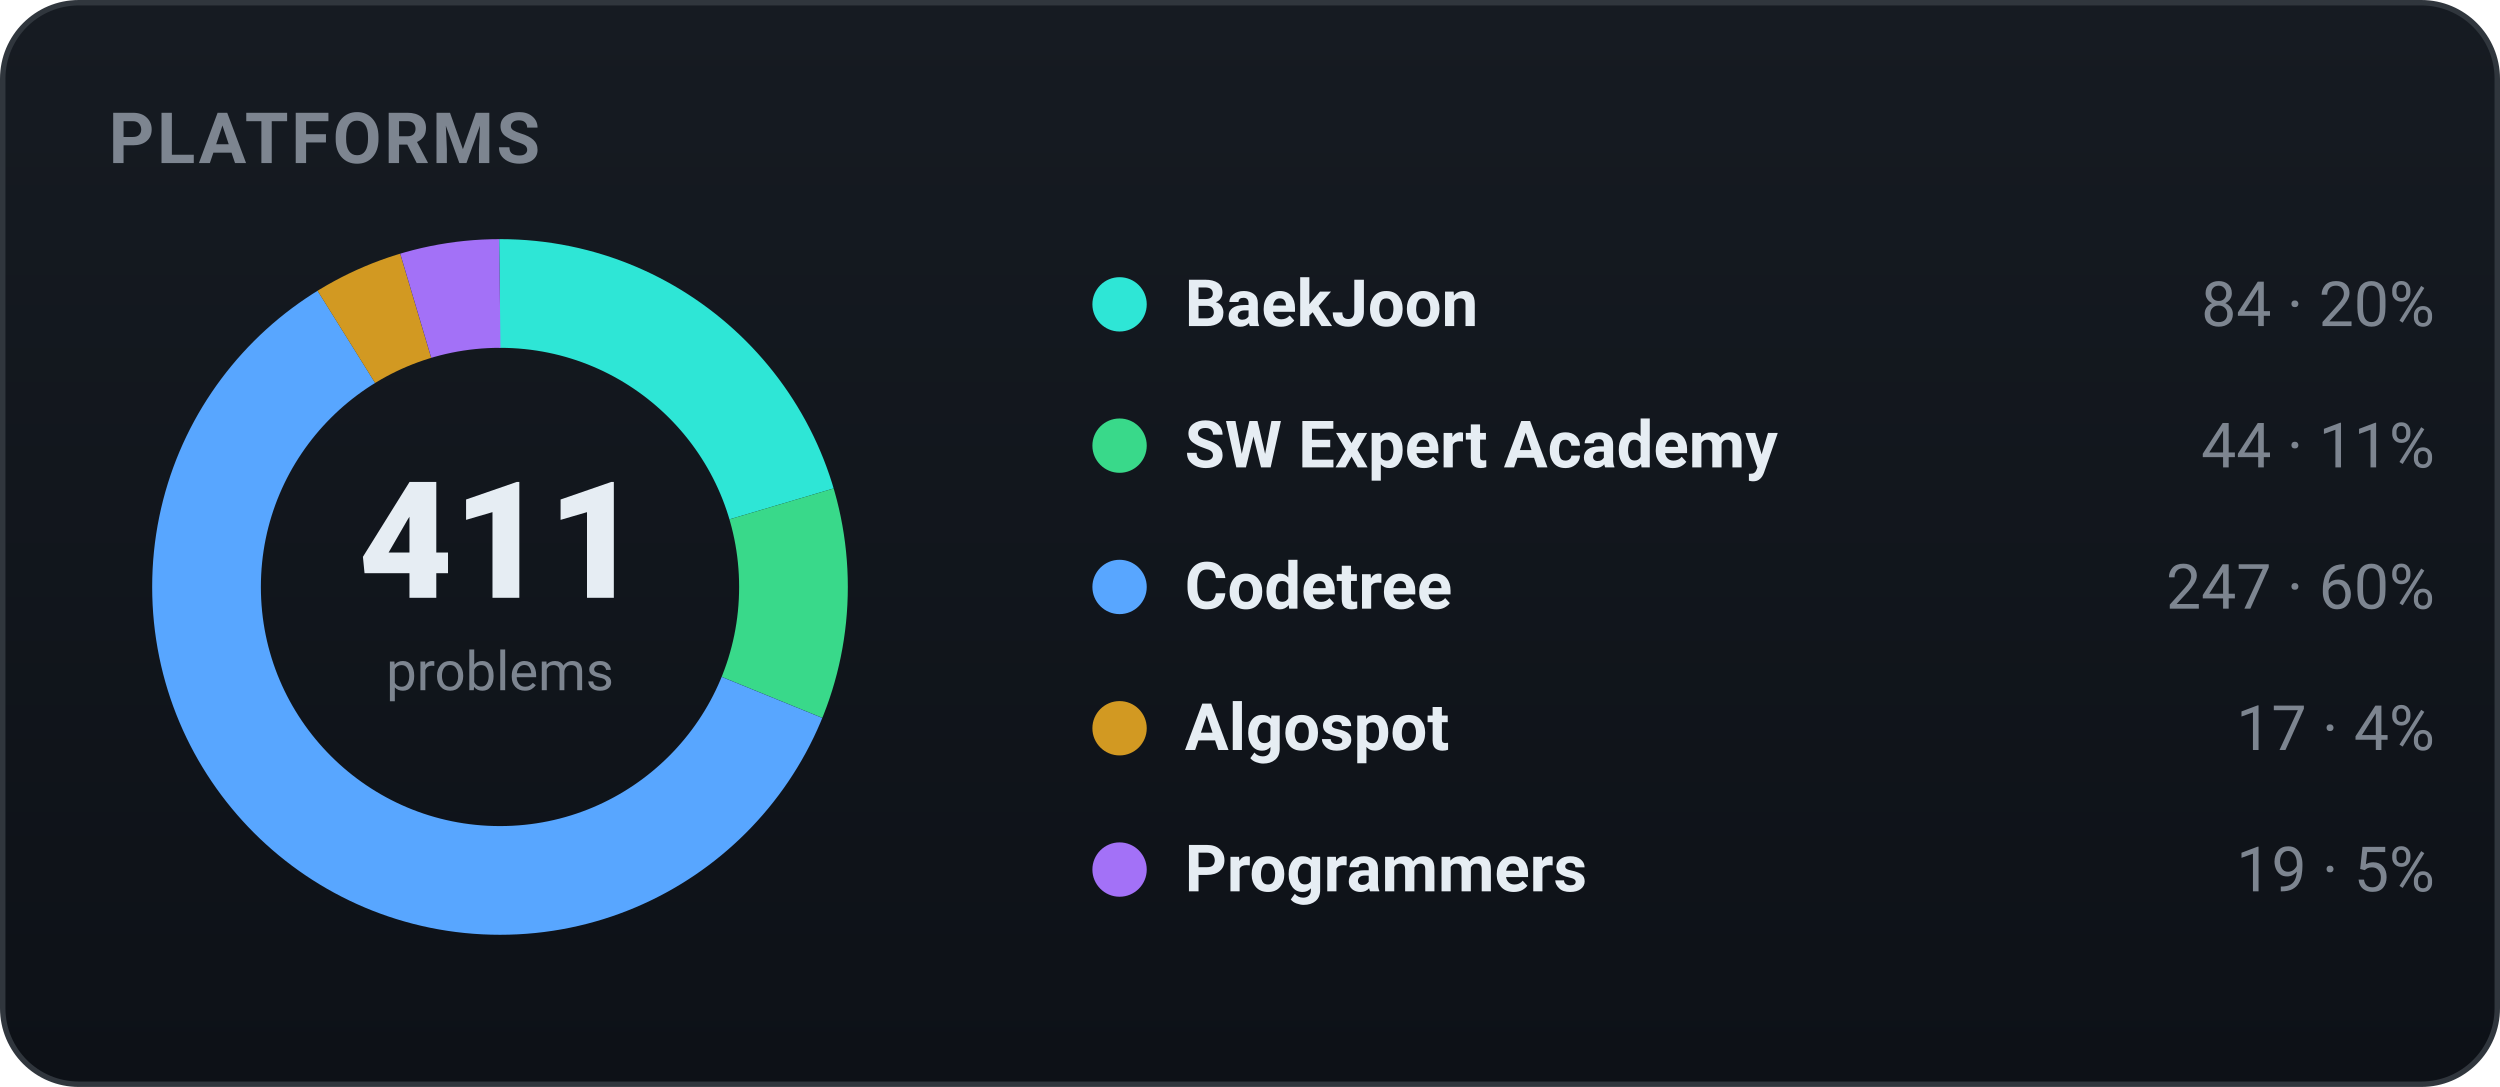
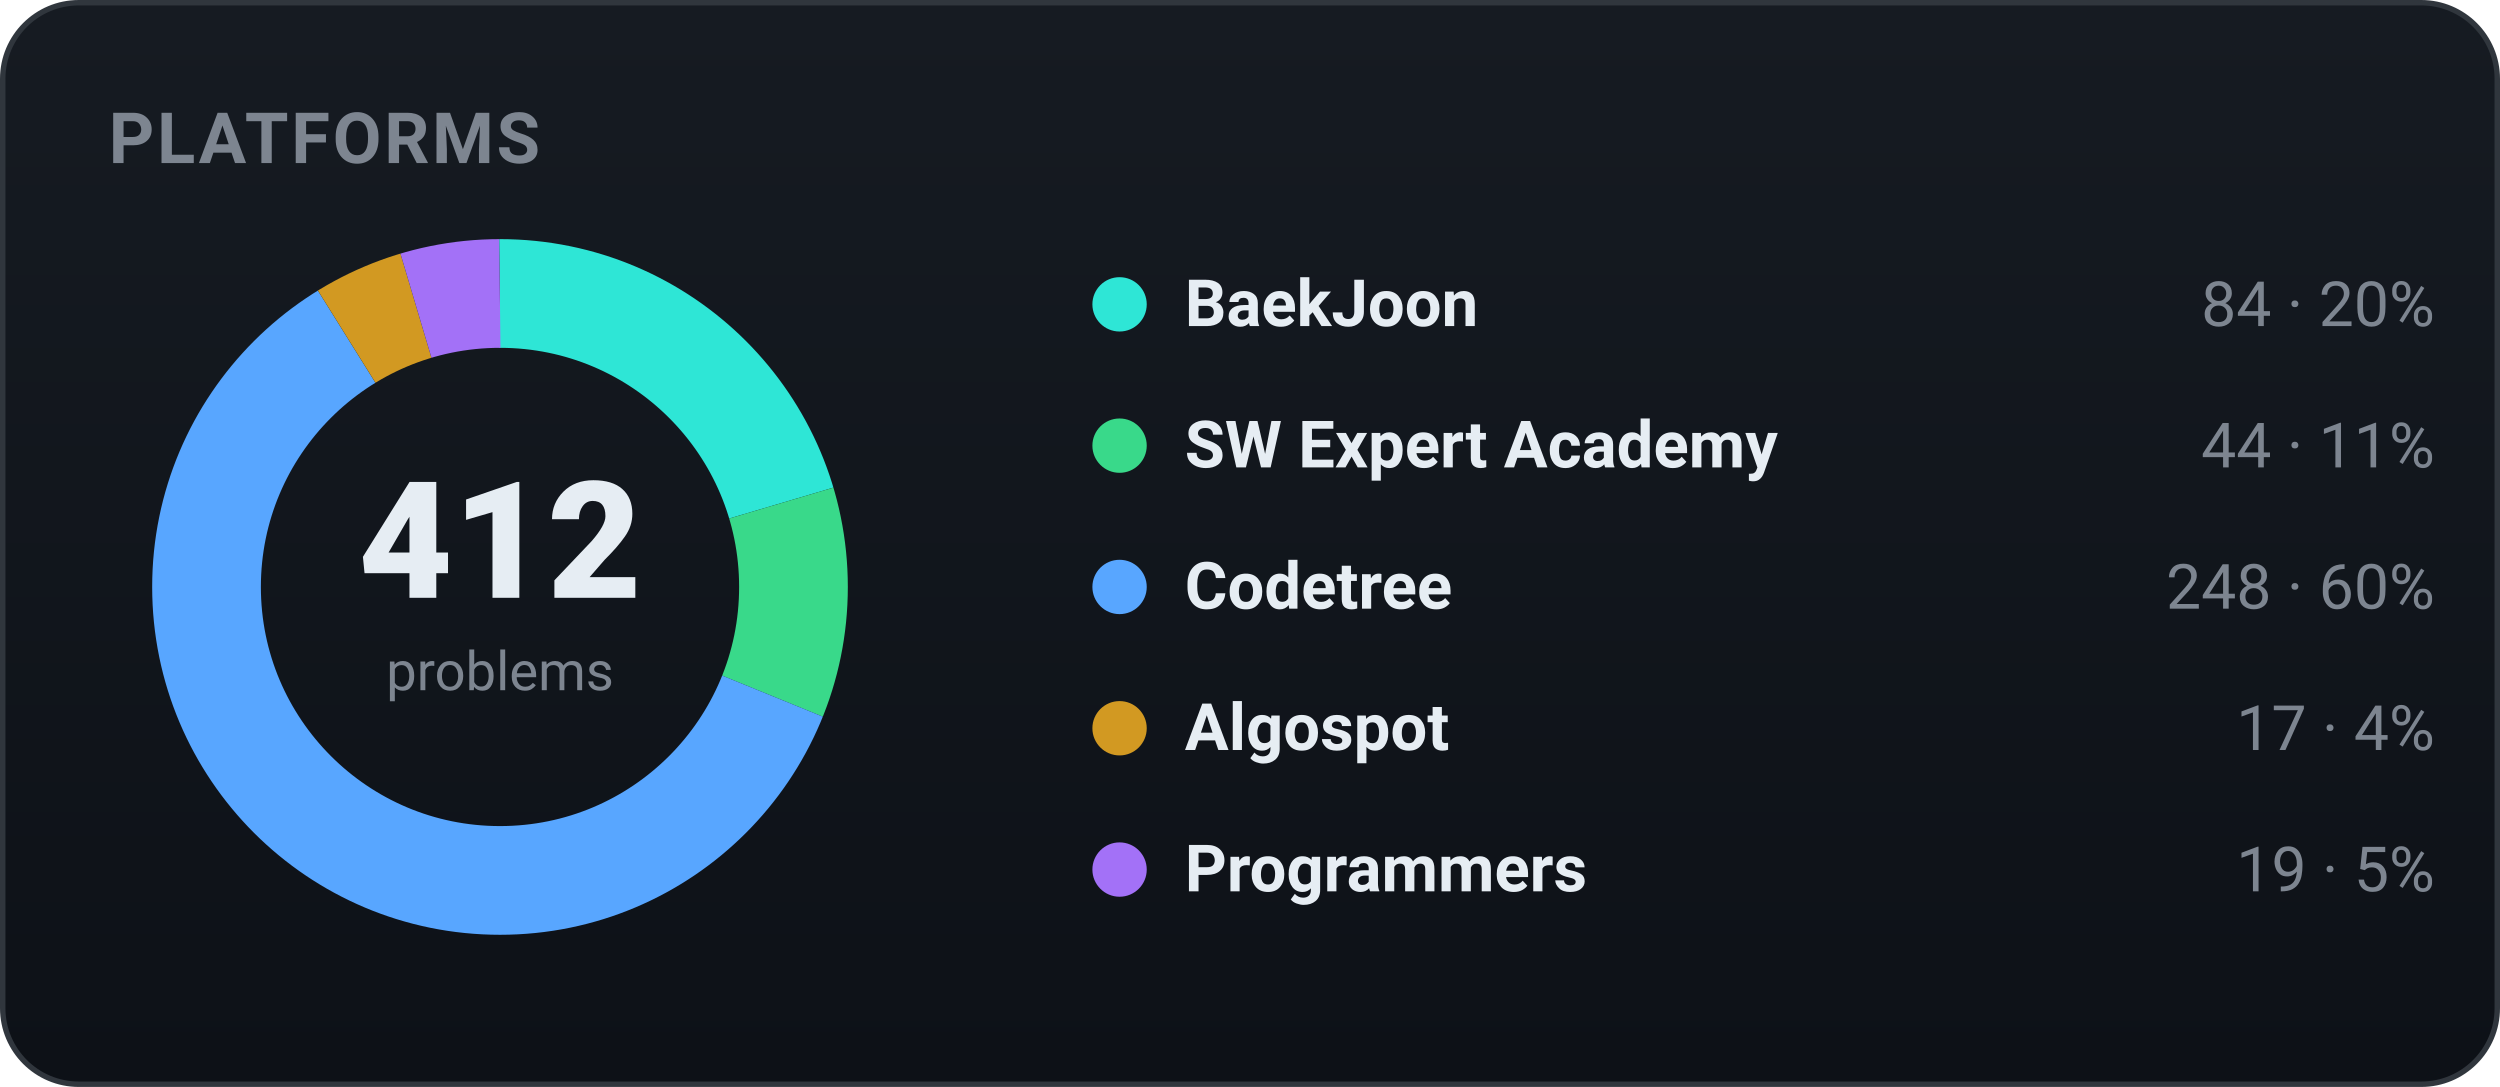
<svg xmlns="http://www.w3.org/2000/svg" width="460" height="200" viewBox="0 0 460 200" role="img" font-family="-apple-system,BlinkMacSystemFont,'Segoe UI',Roboto,'Apple SD Gothic Neo','Malgun Gothic',sans-serif">
  <defs>
    <linearGradient id="bgg" x1="0" y1="0" x2="0" y2="1">
      <stop offset="0" stop-color="#161b22" />
      <stop offset="1" stop-color="#0d1117" />
    </linearGradient>
  </defs>
  <rect x="0.5" y="0.5" width="459" height="199" rx="14" fill="url(#bgg)" stroke="#30363d" />
  <text x="20" y="30" font-family="-apple-system,BlinkMacSystemFont,'Segoe UI',Roboto,'Apple SD Gothic Neo','Malgun Gothic',sans-serif" font-size="13" font-weight="700" fill="#7d8590" letter-spacing="0.5">PLATFORMS</text>
-   <circle cx="92" cy="108" r="54" fill="none" stroke="#2ee6d6" stroke-width="20" stroke-dasharray="69.34 269.95" stroke-dashoffset="-0.00" transform="rotate(-90 92 108)" />
-   <circle cx="92" cy="108" r="54" fill="none" stroke="#39d98a" stroke-width="20" stroke-dasharray="36.32 302.97" stroke-dashoffset="-69.34" transform="rotate(-90 92 108)" />
-   <circle cx="92" cy="108" r="54" fill="none" stroke="#58a6ff" stroke-width="20" stroke-dasharray="203.91 135.39" stroke-dashoffset="-105.67" transform="rotate(-90 92 108)" />
-   <circle cx="92" cy="108" r="54" fill="none" stroke="#d29922" stroke-width="20" stroke-dasharray="14.03 325.26" stroke-dashoffset="-309.57" transform="rotate(-90 92 108)" />
-   <circle cx="92" cy="108" r="54" fill="none" stroke="#a371f7" stroke-width="20" stroke-dasharray="15.69 323.61" stroke-dashoffset="-323.61" transform="rotate(-90 92 108)" />
-   <text x="92" y="110" text-anchor="middle" font-size="30" font-weight="800" fill="#e6edf3">411</text>
+   <circle cx="92" cy="108" r="54" fill="none" stroke="#2ee6d6" stroke-width="20" stroke-dasharray="69.18 270.12" stroke-dashoffset="-0.00" transform="rotate(-90 92 108)" />
+   <circle cx="92" cy="108" r="54" fill="none" stroke="#39d98a" stroke-width="20" stroke-dasharray="36.24 303.06" stroke-dashoffset="-69.18" transform="rotate(-90 92 108)" />
+   <circle cx="92" cy="108" r="54" fill="none" stroke="#58a6ff" stroke-width="20" stroke-dasharray="204.23 135.06" stroke-dashoffset="-105.41" transform="rotate(-90 92 108)" />
+   <circle cx="92" cy="108" r="54" fill="none" stroke="#d29922" stroke-width="20" stroke-dasharray="14.00 325.29" stroke-dashoffset="-309.65" transform="rotate(-90 92 108)" />
+   <circle cx="92" cy="108" r="54" fill="none" stroke="#a371f7" stroke-width="20" stroke-dasharray="15.65 323.65" stroke-dashoffset="-323.65" transform="rotate(-90 92 108)" />
+   <text x="92" y="110" text-anchor="middle" font-size="30" font-weight="800" fill="#e6edf3">412</text>
  <text x="92" y="127" text-anchor="middle" font-size="10" fill="#7d8590">problems</text>
  <circle cx="206" cy="56" r="5" fill="#2ee6d6" />
  <text x="218" y="60" font-size="12" font-weight="600" fill="#e6edf3">BaekJoon</text>
  <text x="448" y="60" text-anchor="end" font-size="11.5" fill="#7d8590">84 · 20%</text>
  <circle cx="206" cy="82" r="5" fill="#39d98a" />
  <text x="218" y="86" font-size="12" font-weight="600" fill="#e6edf3">SW Expert Academy</text>
  <text x="448" y="86" text-anchor="end" font-size="11.5" fill="#7d8590">44 · 11%</text>
  <circle cx="206" cy="108" r="5" fill="#58a6ff" />
  <text x="218" y="112" font-size="12" font-weight="600" fill="#e6edf3">Codetree</text>
-   <text x="448" y="112" text-anchor="end" font-size="11.5" fill="#7d8590">247 · 60%</text>
+   <text x="448" y="112" text-anchor="end" font-size="11.5" fill="#7d8590">248 · 60%</text>
  <circle cx="206" cy="134" r="5" fill="#d29922" />
  <text x="218" y="138" font-size="12" font-weight="600" fill="#e6edf3">Algospot</text>
  <text x="448" y="138" text-anchor="end" font-size="11.5" fill="#7d8590">17 · 4%</text>
  <circle cx="206" cy="160" r="5" fill="#a371f7" />
  <text x="218" y="164" font-size="12" font-weight="600" fill="#e6edf3">Programmers</text>
  <text x="448" y="164" text-anchor="end" font-size="11.5" fill="#7d8590">19 · 5%</text>
</svg>
